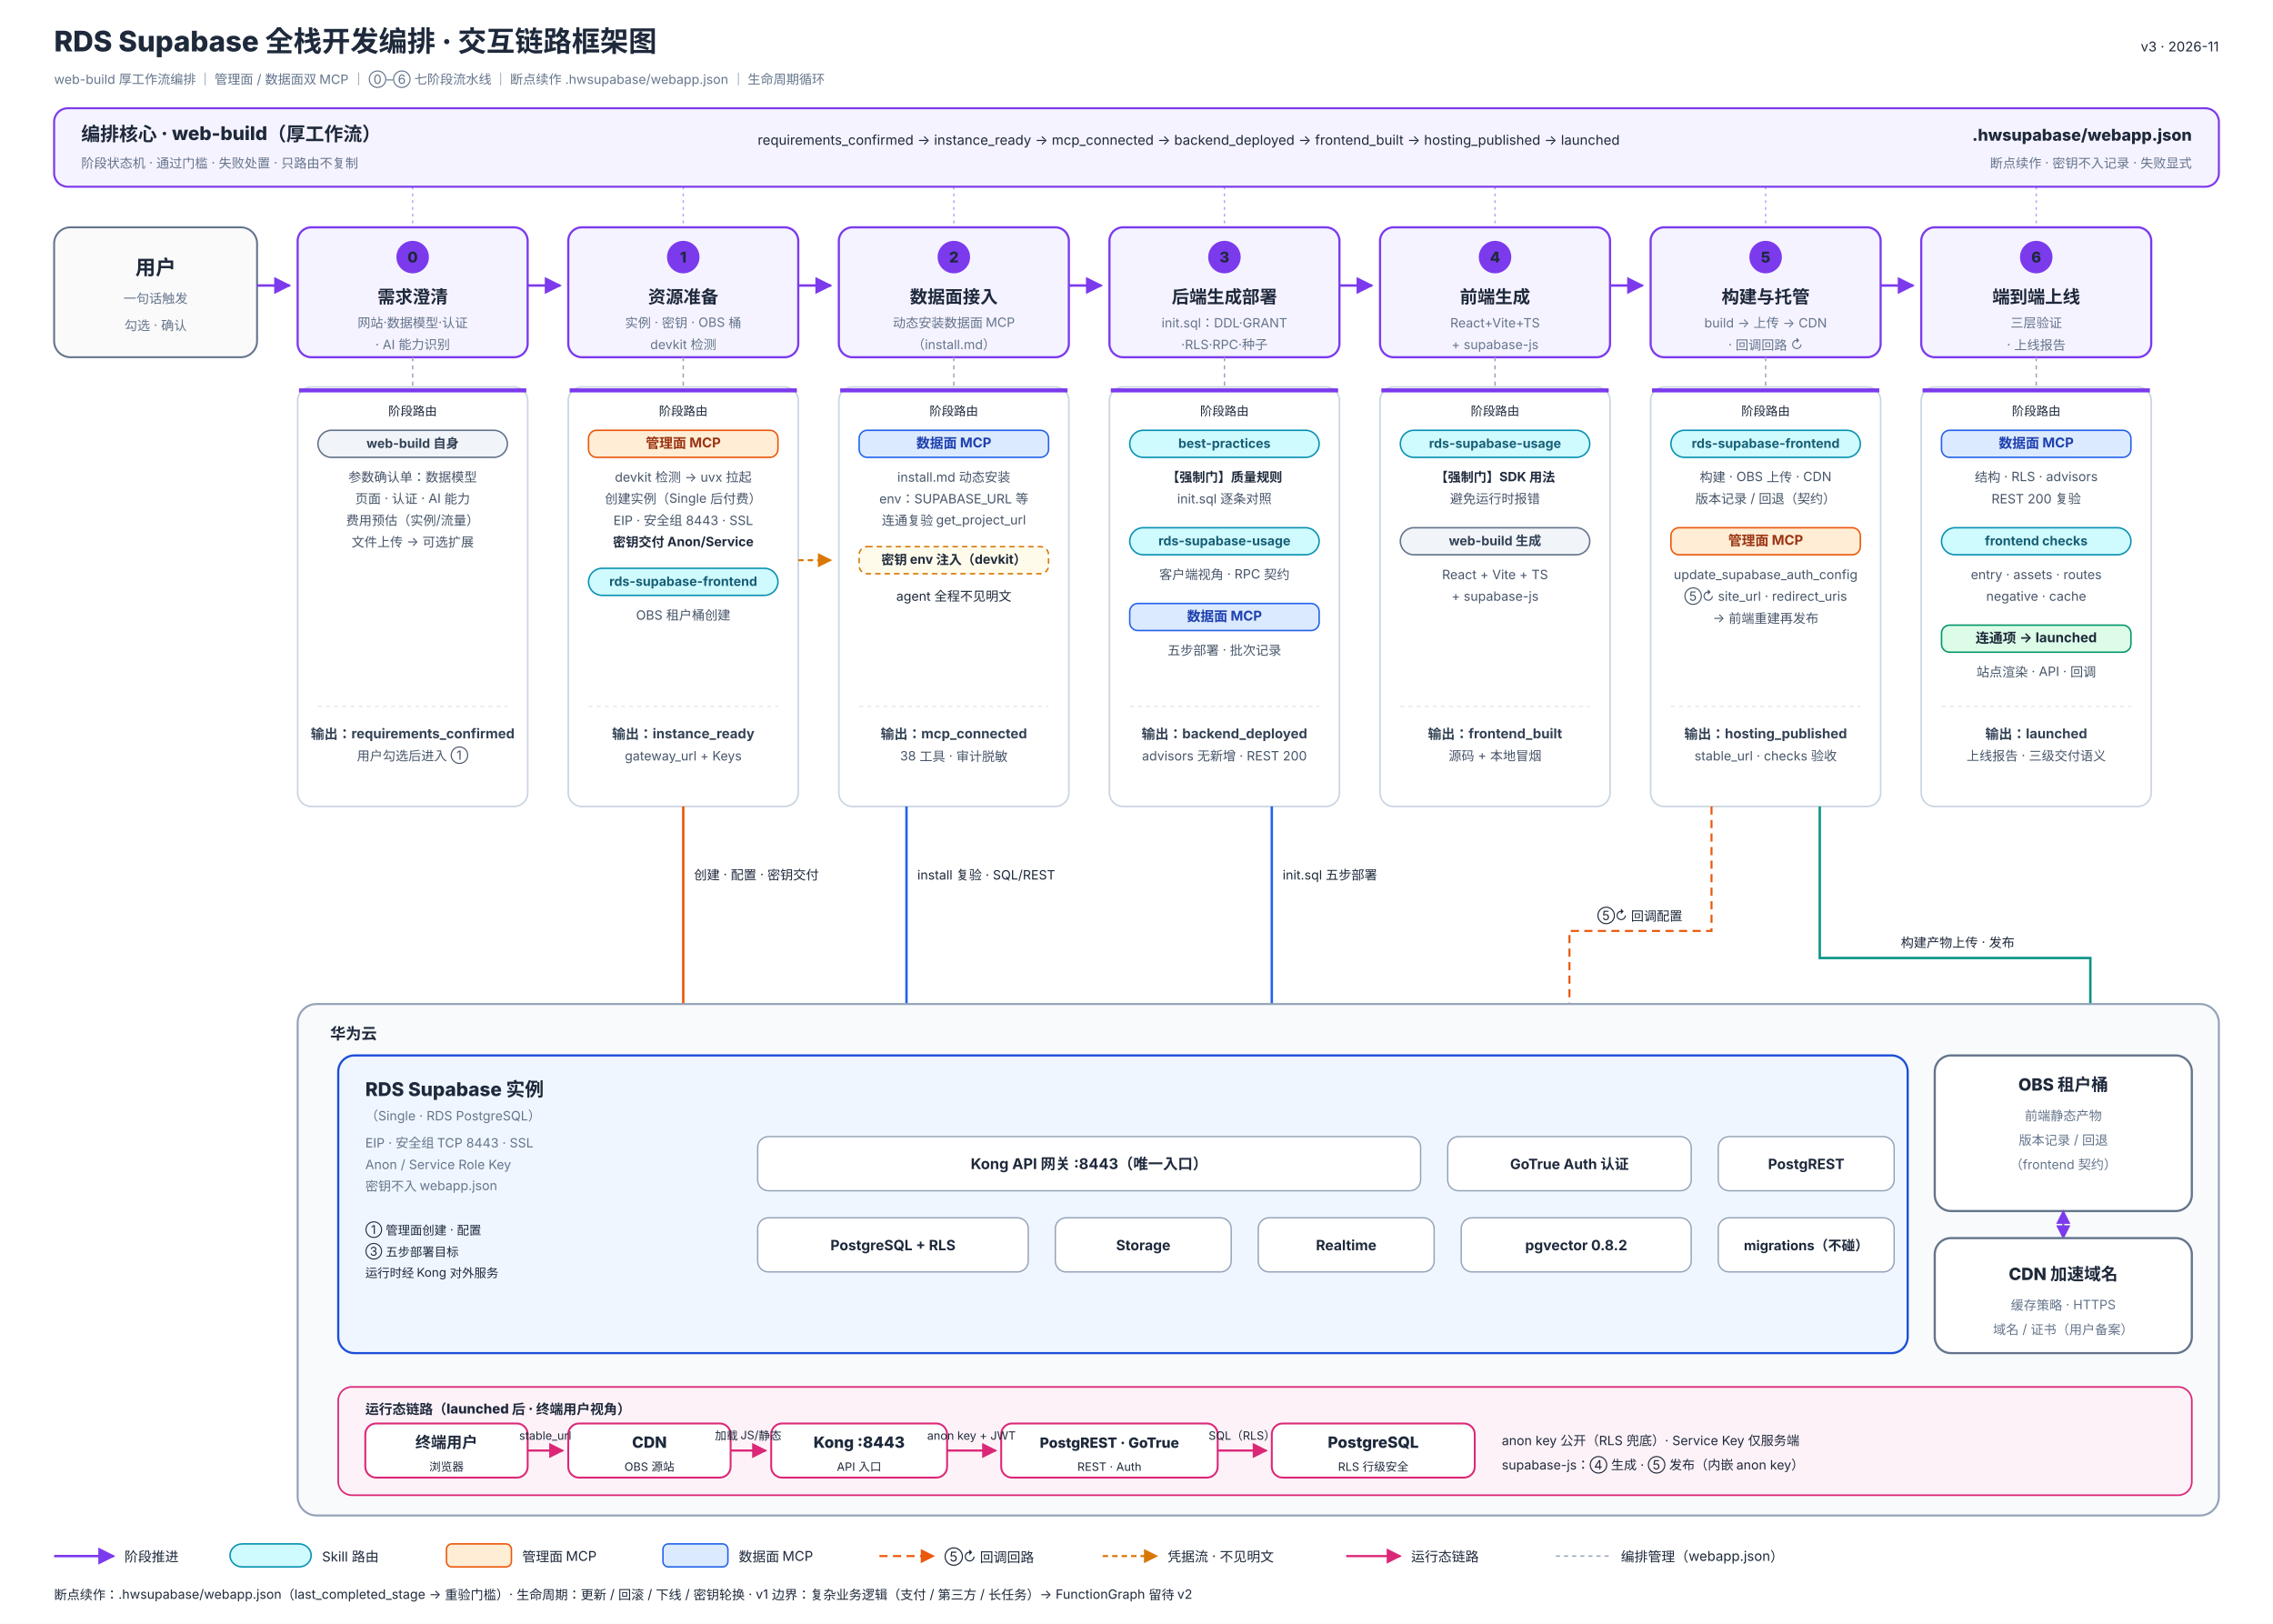
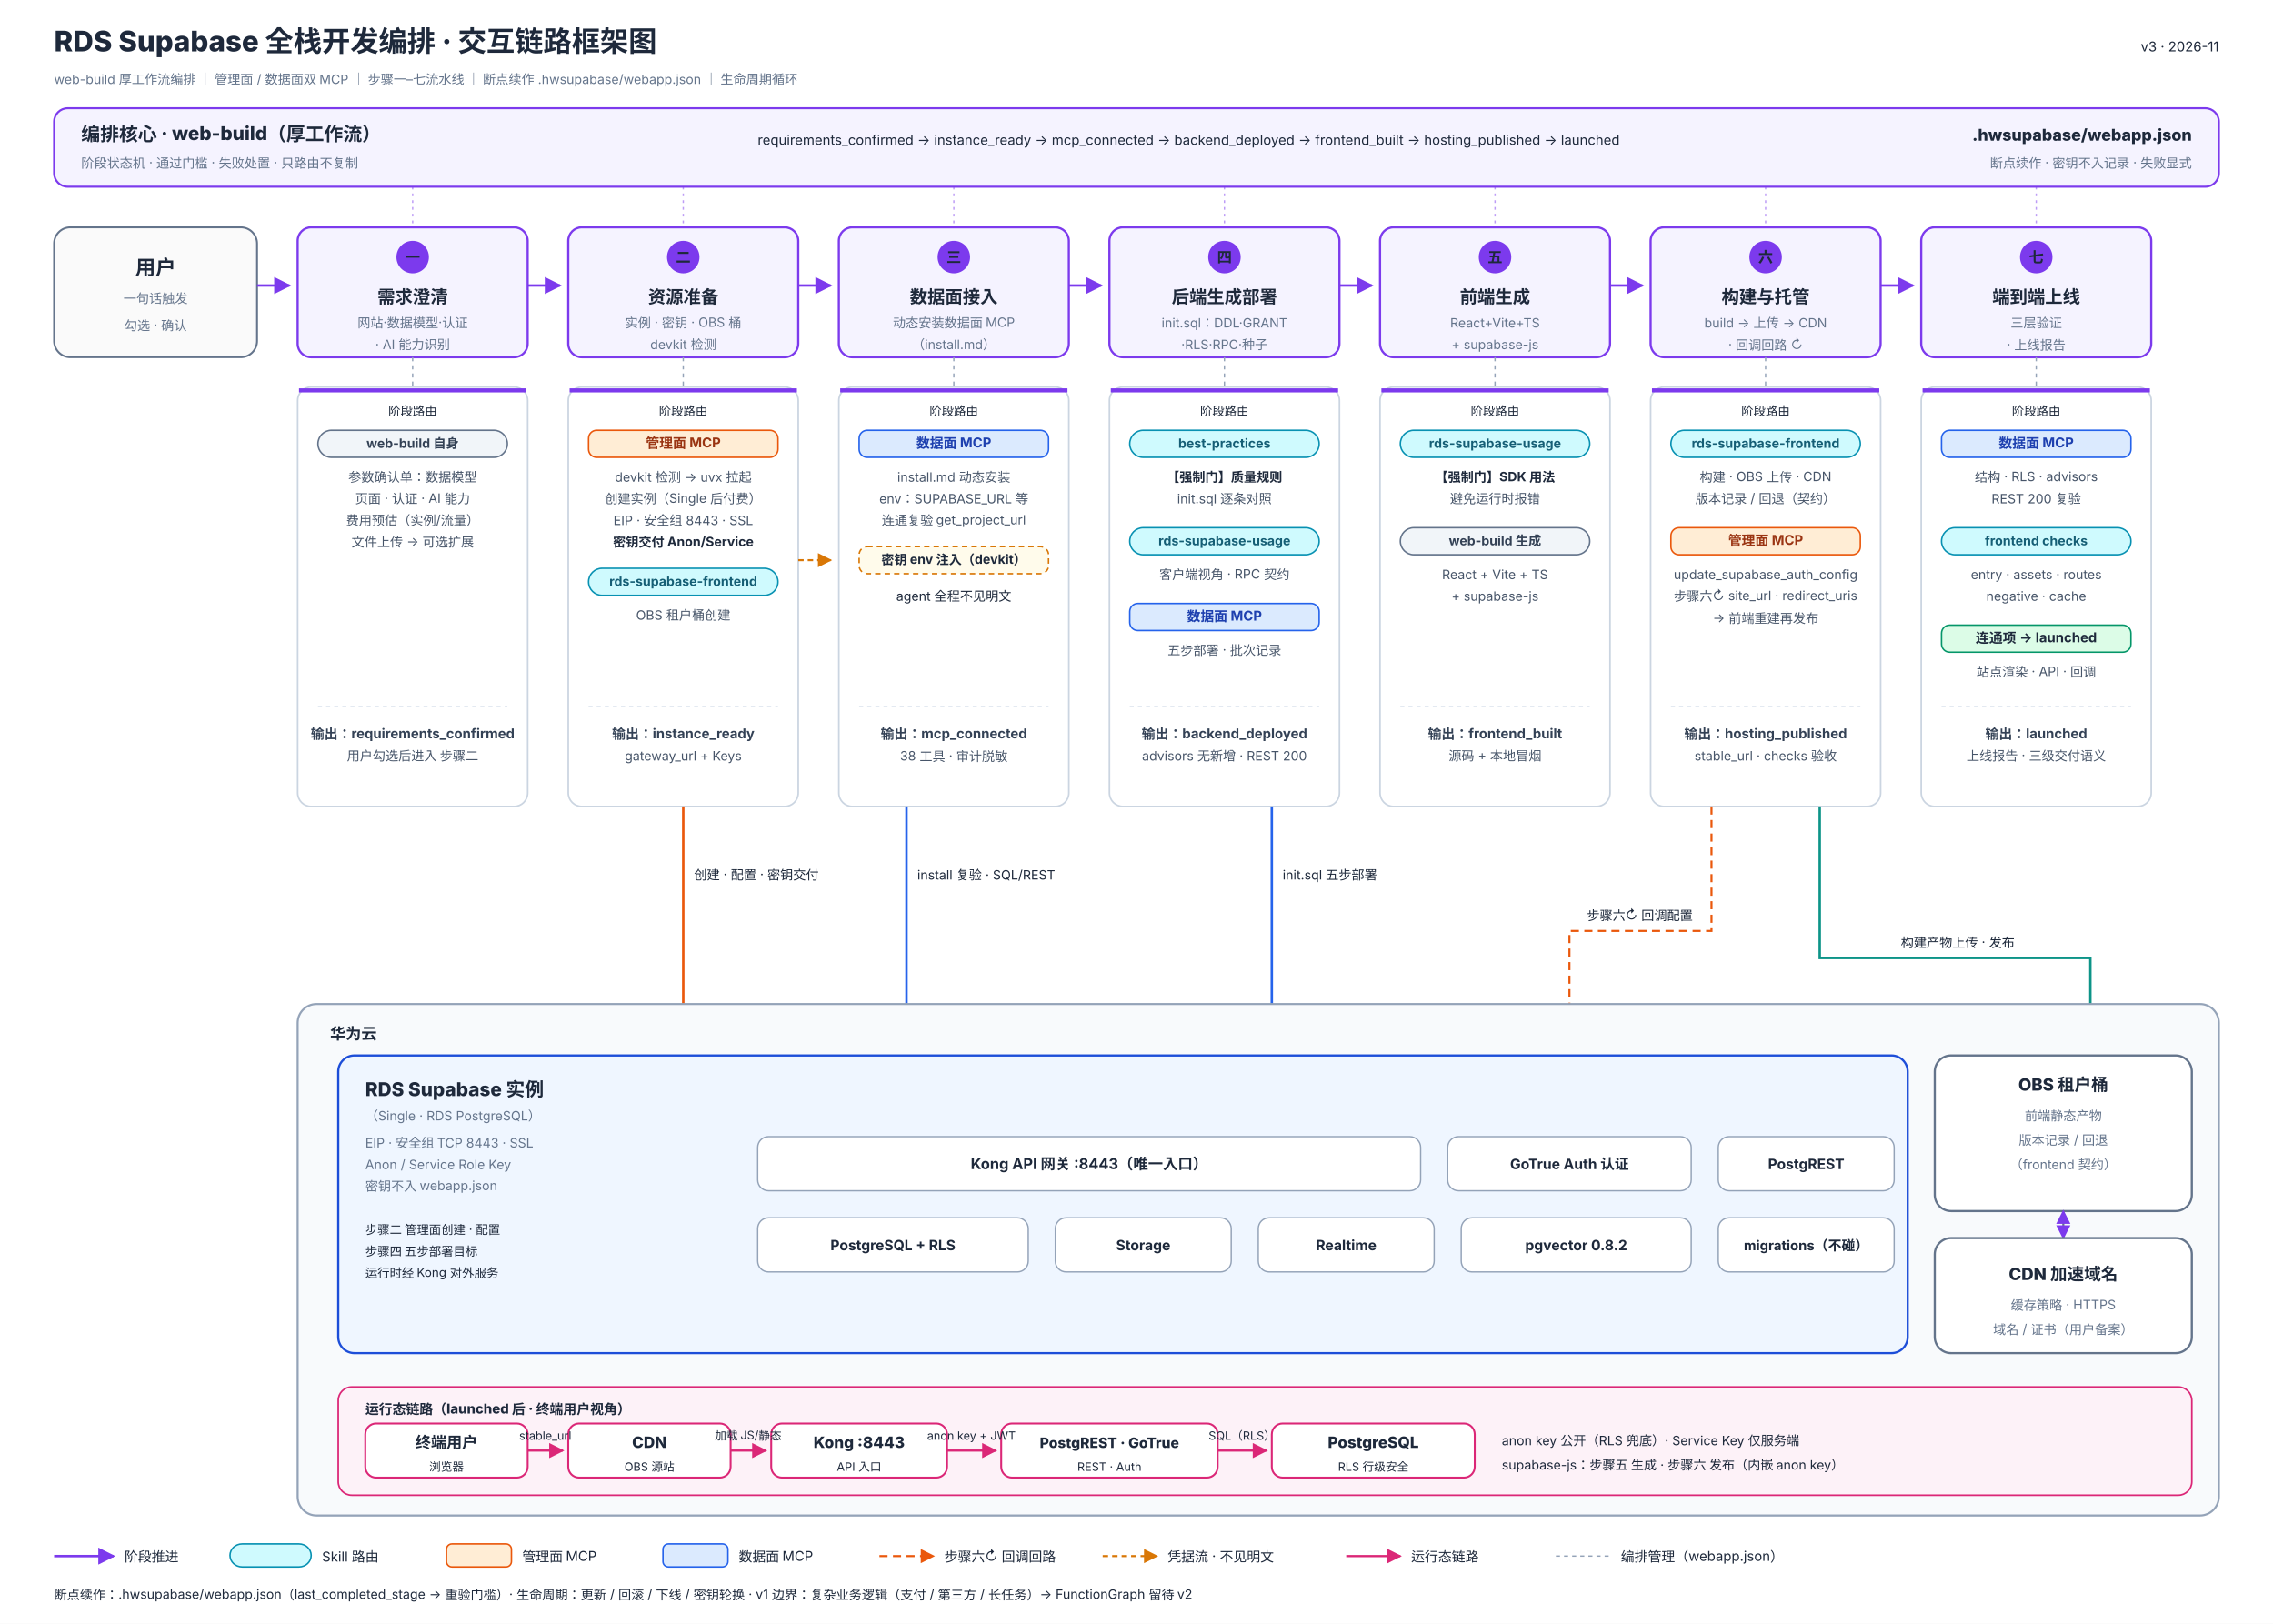
<svg xmlns="http://www.w3.org/2000/svg" viewBox="0 0 1680 1200" width="1680" height="1200">
  <style>
    text{font-family:-apple-system,'PingFang SC','Hiragino Sans GB','Microsoft YaHei',sans-serif;fill:#1e293b;}
    .sub{fill:#64748b;font-size:9.5px;}
    .cap{fill:#475569;font-size:9.5px;}
    .capB{font-weight:700;fill:#334155;font-size:10px;}
    .pill{fill:#cffafe;stroke:#0891b2;stroke-width:1.1;}
    .pillT{fill:#155e75;font-size:9.5px;font-weight:700;}
    .mgrB{fill:#ffedd5;stroke:#ea580c;stroke-width:1.1;}
    .mgrT{fill:#9a3412;font-size:10px;font-weight:700;}
    .datB{fill:#dbeafe;stroke:#2563eb;stroke-width:1.1;}
    .datT{fill:#1e40af;font-size:10px;font-weight:700;}
    .neuB{fill:#f1f5f9;stroke:#64748b;stroke-width:1.1;}
    .neuT{fill:#334155;font-size:9.5px;font-weight:700;}
    .chip{fill:#ffffff;stroke:#94a3b8;stroke-width:1;}
    .stageB{fill:#f5f3ff;stroke:#7c3aed;stroke-width:1.6;}
    .stageT{font-weight:800;font-size:13px;}
  </style>
  <defs>
    <marker id="ahP" viewBox="0 0 10 10" refX="9" refY="5" markerWidth="7" markerHeight="7" orient="auto-start-reverse">
      <path d="M0,0L10,5L0,10z" fill="#7c3aed" />
    </marker>
    <marker id="ahO" viewBox="0 0 10 10" refX="9" refY="5" markerWidth="7" markerHeight="7" orient="auto-start-reverse">
      <path d="M0,0L10,5L0,10z" fill="#ea580c" />
    </marker>
    <marker id="ahB" viewBox="0 0 10 10" refX="9" refY="5" markerWidth="7" markerHeight="7" orient="auto-start-reverse">
      <path d="M0,0L10,5L0,10z" fill="#2563eb" />
    </marker>
    <marker id="ahA" viewBox="0 0 10 10" refX="9" refY="5" markerWidth="7" markerHeight="7" orient="auto-start-reverse">
      <path d="M0,0L10,5L0,10z" fill="#d97706" />
    </marker>
    <marker id="ahT" viewBox="0 0 10 10" refX="9" refY="5" markerWidth="7" markerHeight="7" orient="auto-start-reverse">
      <path d="M0,0L10,5L0,10z" fill="#0d9488" />
    </marker>
    <marker id="ahR" viewBox="0 0 10 10" refX="9" refY="5" markerWidth="7" markerHeight="7" orient="auto-start-reverse">
      <path d="M0,0L10,5L0,10z" fill="#db2777" />
    </marker>
  </defs>
  <rect x="0" y="0" width="1680" height="1200" fill="#ffffff" />
  <text x="40" y="38" font-size="21" font-weight="800">RDS Supabase 全栈开发编排 · 交互链路框架图</text>
-   <text x="40" y="62" class="sub" font-size="11.5">web-build 厚工作流编排 ｜ 管理面 / 数据面双 MCP ｜ ⓪–⑥ 七阶段流水线 ｜ 断点续作 .hwsupabase/webapp.json ｜ 生命周期循环</text>
+   <text x="40" y="62" class="sub" font-size="11.5">web-build 厚工作流编排 ｜ 管理面 / 数据面双 MCP ｜ 步骤一–七流水线 ｜ 断点续作 .hwsupabase/webapp.json ｜ 生命周期循环</text>
  <text x="1640" y="38" text-anchor="end" font-size="10" fill="#94a3b8">v3 · 2026-11</text>
  <rect x="40" y="80" width="1600" height="58" rx="10" fill="#f5f3ff" stroke="#7c3aed" stroke-width="1.5" />
  <text x="60" y="104" font-size="14" font-weight="800" fill="#6d28d9">编排核心 · web-build（厚工作流）</text>
  <text x="60" y="124" class="sub">阶段状态机 · 通过门槛 · 失败处置 · 只路由不复制</text>
  <text x="560" y="107" font-size="10" fill="#7c3aed">requirements_confirmed → instance_ready → mcp_connected → backend_deployed → frontend_built → hosting_published → launched</text>
  <text x="1620" y="104" text-anchor="end" font-size="12" font-weight="800" fill="#6d28d9">.hwsupabase/webapp.json</text>
  <text x="1620" y="124" text-anchor="end" class="sub">断点续作 · 密钥不入记录 · 失败显式</text>
  <g stroke="#7c3aed" stroke-width="1" stroke-dasharray="2 3" opacity=".5">
    <line x1="305" y1="138" x2="305" y2="168" />
    <line x1="505" y1="138" x2="505" y2="168" />
    <line x1="705" y1="138" x2="705" y2="168" />
    <line x1="905" y1="138" x2="905" y2="168" />
    <line x1="1105" y1="138" x2="1105" y2="168" />
    <line x1="1305" y1="138" x2="1305" y2="168" />
    <line x1="1505" y1="138" x2="1505" y2="168" />
  </g>
  <rect x="40" y="168" width="150" height="96" rx="12" fill="#fafafa" stroke="#64748b" stroke-width="1.4" />
  <text x="115" y="203" text-anchor="middle" font-size="15" font-weight="800">用户</text>
  <text x="115" y="224" text-anchor="middle" class="sub">一句话触发</text>
  <text x="115" y="244" text-anchor="middle" class="sub">勾选 · 确认</text>
  <line x1="190" y1="211" x2="214" y2="211" stroke="#7c3aed" stroke-width="1.8" marker-end="url(#ahP)" />
  <g>
    <rect class="stageB" x="220" y="168" width="170" height="96" rx="10" />
    <circle cx="305" cy="190" r="12" fill="#7c3aed" />
-     <text x="305" y="194" text-anchor="middle" font-size="11" font-weight="800" fill="#ffffff">0</text>
+     <text x="305" y="194" text-anchor="middle" font-size="11" font-weight="800" fill="#ffffff">一</text>
    <text x="305" y="224" text-anchor="middle" class="stageT">需求澄清</text>
    <text x="305" y="242" text-anchor="middle" class="sub">网站·数据模型·认证</text>
    <text x="305" y="258" text-anchor="middle" class="sub">· AI 能力识别</text>
    <rect class="stageB" x="420" y="168" width="170" height="96" rx="10" />
    <circle cx="505" cy="190" r="12" fill="#7c3aed" />
-     <text x="505" y="194" text-anchor="middle" font-size="11" font-weight="800" fill="#ffffff">1</text>
+     <text x="505" y="194" text-anchor="middle" font-size="11" font-weight="800" fill="#ffffff">二</text>
    <text x="505" y="224" text-anchor="middle" class="stageT">资源准备</text>
    <text x="505" y="242" text-anchor="middle" class="sub">实例 · 密钥 · OBS 桶</text>
    <text x="505" y="258" text-anchor="middle" class="sub">devkit 检测</text>
    <rect class="stageB" x="620" y="168" width="170" height="96" rx="10" />
    <circle cx="705" cy="190" r="12" fill="#7c3aed" />
-     <text x="705" y="194" text-anchor="middle" font-size="11" font-weight="800" fill="#ffffff">2</text>
+     <text x="705" y="194" text-anchor="middle" font-size="11" font-weight="800" fill="#ffffff">三</text>
    <text x="705" y="224" text-anchor="middle" class="stageT">数据面接入</text>
    <text x="705" y="242" text-anchor="middle" class="sub">动态安装数据面 MCP</text>
    <text x="705" y="258" text-anchor="middle" class="sub">（install.md）</text>
    <rect class="stageB" x="820" y="168" width="170" height="96" rx="10" />
    <circle cx="905" cy="190" r="12" fill="#7c3aed" />
-     <text x="905" y="194" text-anchor="middle" font-size="11" font-weight="800" fill="#ffffff">3</text>
+     <text x="905" y="194" text-anchor="middle" font-size="11" font-weight="800" fill="#ffffff">四</text>
    <text x="905" y="224" text-anchor="middle" class="stageT">后端生成部署</text>
    <text x="905" y="242" text-anchor="middle" class="sub">init.sql：DDL·GRANT</text>
    <text x="905" y="258" text-anchor="middle" class="sub">·RLS·RPC·种子</text>
    <rect class="stageB" x="1020" y="168" width="170" height="96" rx="10" />
    <circle cx="1105" cy="190" r="12" fill="#7c3aed" />
-     <text x="1105" y="194" text-anchor="middle" font-size="11" font-weight="800" fill="#ffffff">4</text>
+     <text x="1105" y="194" text-anchor="middle" font-size="11" font-weight="800" fill="#ffffff">五</text>
    <text x="1105" y="224" text-anchor="middle" class="stageT">前端生成</text>
    <text x="1105" y="242" text-anchor="middle" class="sub">React+Vite+TS</text>
    <text x="1105" y="258" text-anchor="middle" class="sub">+ supabase-js</text>
    <rect class="stageB" x="1220" y="168" width="170" height="96" rx="10" />
    <circle cx="1305" cy="190" r="12" fill="#7c3aed" />
-     <text x="1305" y="194" text-anchor="middle" font-size="11" font-weight="800" fill="#ffffff">5</text>
+     <text x="1305" y="194" text-anchor="middle" font-size="11" font-weight="800" fill="#ffffff">六</text>
    <text x="1305" y="224" text-anchor="middle" class="stageT">构建与托管</text>
    <text x="1305" y="242" text-anchor="middle" class="sub">build → 上传 → CDN</text>
    <text x="1305" y="258" text-anchor="middle" class="sub">· 回调回路 ↻</text>
    <rect class="stageB" x="1420" y="168" width="170" height="96" rx="10" />
    <circle cx="1505" cy="190" r="12" fill="#7c3aed" />
-     <text x="1505" y="194" text-anchor="middle" font-size="11" font-weight="800" fill="#ffffff">6</text>
+     <text x="1505" y="194" text-anchor="middle" font-size="11" font-weight="800" fill="#ffffff">七</text>
    <text x="1505" y="224" text-anchor="middle" class="stageT">端到端上线</text>
    <text x="1505" y="242" text-anchor="middle" class="sub">三层验证</text>
    <text x="1505" y="258" text-anchor="middle" class="sub">· 上线报告</text>
  </g>
  <g stroke="#7c3aed" stroke-width="1.8">
    <line x1="390" y1="211" x2="414" y2="211" marker-end="url(#ahP)" />
    <line x1="590" y1="211" x2="614" y2="211" marker-end="url(#ahP)" />
    <line x1="790" y1="211" x2="814" y2="211" marker-end="url(#ahP)" />
    <line x1="990" y1="211" x2="1014" y2="211" marker-end="url(#ahP)" />
    <line x1="1190" y1="211" x2="1214" y2="211" marker-end="url(#ahP)" />
    <line x1="1390" y1="211" x2="1414" y2="211" marker-end="url(#ahP)" />
  </g>
  <g stroke="#94a3b8" stroke-width="1" stroke-dasharray="3 3">
    <line x1="305" y1="264" x2="305" y2="286" />
    <line x1="505" y1="264" x2="505" y2="286" />
    <line x1="705" y1="264" x2="705" y2="286" />
    <line x1="905" y1="264" x2="905" y2="286" />
    <line x1="1105" y1="264" x2="1105" y2="286" />
    <line x1="1305" y1="264" x2="1305" y2="286" />
    <line x1="1505" y1="264" x2="1505" y2="286" />
  </g>
  <rect x="220" y="286" width="170" height="310" rx="10" fill="#ffffff" stroke="#cbd5e1" stroke-width="1.2" />
  <rect x="221" y="287" width="168" height="3" fill="#7c3aed" />
  <text x="305" y="307" text-anchor="middle" font-size="9" fill="#94a3b8">阶段路由</text>
  <rect class="neuB" x="235" y="318" width="140" height="20" rx="10" />
  <text class="neuT" x="305" y="331" text-anchor="middle">web-build 自身</text>
  <text x="305" y="356" text-anchor="middle" class="cap">参数确认单：数据模型</text>
  <text x="305" y="372" text-anchor="middle" class="cap">页面 · 认证 · AI 能力</text>
  <text x="305" y="388" text-anchor="middle" class="cap">费用预估（实例/流量）</text>
  <text x="305" y="404" text-anchor="middle" class="cap">文件上传 → 可选扩展</text>
  <line x1="235" y1="522" x2="375" y2="522" stroke="#e2e8f0" stroke-dasharray="3 3" />
  <text x="305" y="546" text-anchor="middle" class="capB">输出：requirements_confirmed</text>
-   <text x="305" y="562" text-anchor="middle" class="cap">用户勾选后进入 ①</text>
+   <text x="305" y="562" text-anchor="middle" class="cap">用户勾选后进入 步骤二</text>
  <rect x="420" y="286" width="170" height="310" rx="10" fill="#ffffff" stroke="#cbd5e1" stroke-width="1.2" />
  <rect x="421" y="287" width="168" height="3" fill="#7c3aed" />
  <text x="505" y="307" text-anchor="middle" font-size="9" fill="#94a3b8">阶段路由</text>
  <rect class="mgrB" x="435" y="318" width="140" height="20" rx="6" />
  <text class="mgrT" x="505" y="331" text-anchor="middle">管理面 MCP</text>
  <text x="505" y="356" text-anchor="middle" class="cap">devkit 检测 → uvx 拉起</text>
  <text x="505" y="372" text-anchor="middle" class="cap">创建实例（Single 后付费）</text>
  <text x="505" y="388" text-anchor="middle" class="cap">EIP · 安全组 8443 · SSL</text>
  <text x="505" y="404" text-anchor="middle" font-size="9.5" fill="#d97706" font-weight="700">密钥交付 Anon/Service</text>
  <rect class="pill" x="435" y="420" width="140" height="20" rx="10" />
  <text class="pillT" x="505" y="433" text-anchor="middle">rds-supabase-frontend</text>
  <text x="505" y="458" text-anchor="middle" class="cap">OBS 租户桶创建</text>
  <line x1="435" y1="522" x2="575" y2="522" stroke="#e2e8f0" stroke-dasharray="3 3" />
  <text x="505" y="546" text-anchor="middle" class="capB">输出：instance_ready</text>
  <text x="505" y="562" text-anchor="middle" class="cap">gateway_url + Keys</text>
  <rect x="620" y="286" width="170" height="310" rx="10" fill="#ffffff" stroke="#cbd5e1" stroke-width="1.2" />
  <rect x="621" y="287" width="168" height="3" fill="#7c3aed" />
  <text x="705" y="307" text-anchor="middle" font-size="9" fill="#94a3b8">阶段路由</text>
  <rect class="datB" x="635" y="318" width="140" height="20" rx="6" />
  <text class="datT" x="705" y="331" text-anchor="middle">数据面 MCP</text>
  <text x="705" y="356" text-anchor="middle" class="cap">install.md 动态安装</text>
  <text x="705" y="372" text-anchor="middle" class="cap">env：SUPABASE_URL 等</text>
  <text x="705" y="388" text-anchor="middle" class="cap">连通复验 get_project_url</text>
  <rect x="635" y="404" width="140" height="20" rx="6" fill="#fffbeb" stroke="#d97706" stroke-width="1.1" stroke-dasharray="4 3" />
  <text x="705" y="417" text-anchor="middle" font-size="9.5" fill="#92400e" font-weight="700">密钥 env 注入（devkit）</text>
  <text x="705" y="444" text-anchor="middle" font-size="9.5" fill="#92400e">agent 全程不见明文</text>
  <line x1="635" y1="522" x2="775" y2="522" stroke="#e2e8f0" stroke-dasharray="3 3" />
  <text x="705" y="546" text-anchor="middle" class="capB">输出：mcp_connected</text>
  <text x="705" y="562" text-anchor="middle" class="cap">38 工具 · 审计脱敏</text>
  <line x1="590" y1="414" x2="614" y2="414" stroke="#d97706" stroke-width="1.5" stroke-dasharray="4 3" marker-end="url(#ahA)" />
  <rect x="820" y="286" width="170" height="310" rx="10" fill="#ffffff" stroke="#cbd5e1" stroke-width="1.2" />
  <rect x="821" y="287" width="168" height="3" fill="#7c3aed" />
  <text x="905" y="307" text-anchor="middle" font-size="9" fill="#94a3b8">阶段路由</text>
  <rect class="pill" x="835" y="318" width="140" height="20" rx="10" />
  <text class="pillT" x="905" y="331" text-anchor="middle">best-practices</text>
  <text x="905" y="356" text-anchor="middle" font-size="9.5" fill="#dc2626" font-weight="700">【强制门】质量规则</text>
  <text x="905" y="372" text-anchor="middle" class="cap">init.sql 逐条对照</text>
  <rect class="pill" x="835" y="390" width="140" height="20" rx="10" />
  <text class="pillT" x="905" y="403" text-anchor="middle">rds-supabase-usage</text>
  <text x="905" y="428" text-anchor="middle" class="cap">客户端视角 · RPC 契约</text>
  <rect class="datB" x="835" y="446" width="140" height="20" rx="6" />
  <text class="datT" x="905" y="459" text-anchor="middle">数据面 MCP</text>
  <text x="905" y="484" text-anchor="middle" class="cap">五步部署 · 批次记录</text>
  <line x1="835" y1="522" x2="975" y2="522" stroke="#e2e8f0" stroke-dasharray="3 3" />
  <text x="905" y="546" text-anchor="middle" class="capB">输出：backend_deployed</text>
  <text x="905" y="562" text-anchor="middle" class="cap">advisors 无新增 · REST 200</text>
  <rect x="1020" y="286" width="170" height="310" rx="10" fill="#ffffff" stroke="#cbd5e1" stroke-width="1.2" />
  <rect x="1021" y="287" width="168" height="3" fill="#7c3aed" />
  <text x="1105" y="307" text-anchor="middle" font-size="9" fill="#94a3b8">阶段路由</text>
  <rect class="pill" x="1035" y="318" width="140" height="20" rx="10" />
  <text class="pillT" x="1105" y="331" text-anchor="middle">rds-supabase-usage</text>
  <text x="1105" y="356" text-anchor="middle" font-size="9.5" fill="#dc2626" font-weight="700">【强制门】SDK 用法</text>
  <text x="1105" y="372" text-anchor="middle" class="cap">避免运行时报错</text>
  <rect class="neuB" x="1035" y="390" width="140" height="20" rx="10" />
  <text class="neuT" x="1105" y="403" text-anchor="middle">web-build 生成</text>
  <text x="1105" y="428" text-anchor="middle" class="cap">React + Vite + TS</text>
  <text x="1105" y="444" text-anchor="middle" class="cap">+ supabase-js</text>
  <line x1="1035" y1="522" x2="1175" y2="522" stroke="#e2e8f0" stroke-dasharray="3 3" />
  <text x="1105" y="546" text-anchor="middle" class="capB">输出：frontend_built</text>
  <text x="1105" y="562" text-anchor="middle" class="cap">源码 + 本地冒烟</text>
  <rect x="1220" y="286" width="170" height="310" rx="10" fill="#ffffff" stroke="#cbd5e1" stroke-width="1.2" />
  <rect x="1221" y="287" width="168" height="3" fill="#7c3aed" />
  <text x="1305" y="307" text-anchor="middle" font-size="9" fill="#94a3b8">阶段路由</text>
  <rect class="pill" x="1235" y="318" width="140" height="20" rx="10" />
  <text class="pillT" x="1305" y="331" text-anchor="middle">rds-supabase-frontend</text>
  <text x="1305" y="356" text-anchor="middle" class="cap">构建 · OBS 上传 · CDN</text>
  <text x="1305" y="372" text-anchor="middle" class="cap">版本记录 / 回退（契约）</text>
  <rect class="mgrB" x="1235" y="390" width="140" height="20" rx="6" />
  <text class="mgrT" x="1305" y="403" text-anchor="middle">管理面 MCP</text>
  <text x="1305" y="428" text-anchor="middle" class="cap">update_supabase_auth_config</text>
-   <text x="1305" y="444" text-anchor="middle" class="cap">⑤↻ site_url · redirect_uris</text>
+   <text x="1305" y="444" text-anchor="middle" class="cap">步骤六↻ site_url · redirect_uris</text>
  <text x="1305" y="460" text-anchor="middle" class="cap">→ 前端重建再发布</text>
  <line x1="1235" y1="522" x2="1375" y2="522" stroke="#e2e8f0" stroke-dasharray="3 3" />
  <text x="1305" y="546" text-anchor="middle" class="capB">输出：hosting_published</text>
  <text x="1305" y="562" text-anchor="middle" class="cap">stable_url · checks 验收</text>
  <rect x="1420" y="286" width="170" height="310" rx="10" fill="#ffffff" stroke="#cbd5e1" stroke-width="1.2" />
  <rect x="1421" y="287" width="168" height="3" fill="#7c3aed" />
  <text x="1505" y="307" text-anchor="middle" font-size="9" fill="#94a3b8">阶段路由</text>
  <rect class="datB" x="1435" y="318" width="140" height="20" rx="6" />
  <text class="datT" x="1505" y="331" text-anchor="middle">数据面 MCP</text>
  <text x="1505" y="356" text-anchor="middle" class="cap">结构 · RLS · advisors</text>
  <text x="1505" y="372" text-anchor="middle" class="cap">REST 200 复验</text>
  <rect class="pill" x="1435" y="390" width="140" height="20" rx="10" />
  <text class="pillT" x="1505" y="403" text-anchor="middle">frontend checks</text>
  <text x="1505" y="428" text-anchor="middle" class="cap">entry · assets · routes</text>
  <text x="1505" y="444" text-anchor="middle" class="cap">negative · cache</text>
  <rect x="1435" y="462" width="140" height="20" rx="6" fill="#dcfce7" stroke="#059669" stroke-width="1.1" />
  <text x="1505" y="475" text-anchor="middle" font-size="10" fill="#065f46" font-weight="700">连通项 → launched</text>
  <text x="1505" y="500" text-anchor="middle" class="cap">站点渲染 · API · 回调</text>
  <line x1="1435" y1="522" x2="1575" y2="522" stroke="#e2e8f0" stroke-dasharray="3 3" />
  <text x="1505" y="546" text-anchor="middle" class="capB">输出：launched</text>
  <text x="1505" y="562" text-anchor="middle" class="cap">上线报告 · 三级交付语义</text>
  <line x1="505" y1="596" x2="505" y2="780" stroke="#ea580c" stroke-width="1.8" marker-end="url(#ahO)" />
  <text x="513" y="650" font-size="9.5" fill="#ea580c">创建 · 配置 · 密钥交付</text>
  <line x1="670" y1="596" x2="670" y2="840" stroke="#2563eb" stroke-width="1.8" marker-end="url(#ahB)" />
  <text x="678" y="650" font-size="9.5" fill="#2563eb">install 复验 · SQL/REST</text>
  <line x1="940" y1="596" x2="940" y2="840" stroke="#2563eb" stroke-width="1.8" marker-end="url(#ahB)" />
  <text x="948" y="650" font-size="9.5" fill="#2563eb">init.sql 五步部署</text>
  <path d="M 1265 596 L 1265 688 L 1160 688 L 1160 840" fill="none" stroke="#ea580c" stroke-width="1.5" stroke-dasharray="6 4" marker-end="url(#ahO)" />
-   <text x="1212" y="680" text-anchor="middle" font-size="9.5" fill="#ea580c">⑤↻ 回调配置</text>
+   <text x="1212" y="680" text-anchor="middle" font-size="9.5" fill="#ea580c">步骤六↻ 回调配置</text>
  <path d="M 1345 596 L 1345 708 L 1545 708 L 1545 780" fill="none" stroke="#0d9488" stroke-width="1.8" marker-end="url(#ahT)" />
  <text x="1447" y="700" text-anchor="middle" font-size="9.5" fill="#0d9488">构建产物上传 · 发布</text>
  <rect x="220" y="742" width="1420" height="378" rx="14" fill="#f8fafc" stroke="#94a3b8" stroke-width="1.5" />
  <text x="244" y="768" font-size="11.5" font-weight="800" fill="#475569">华为云</text>
  <rect x="250" y="780" width="1160" height="220" rx="12" fill="#eff6ff" stroke="#1d4ed8" stroke-width="1.6" />
  <text x="270" y="810" font-size="14" font-weight="800" fill="#1e40af">RDS Supabase 实例</text>
  <text x="270" y="828" class="sub">（Single · RDS PostgreSQL）</text>
  <text x="270" y="848" class="sub">EIP · 安全组 TCP 8443 · SSL</text>
  <text x="270" y="864" class="sub">Anon / Service Role Key</text>
  <text x="270" y="880" class="sub">密钥不入 webapp.json</text>
-   <text x="270" y="912" font-size="9" fill="#64748b">① 管理面创建 · 配置</text>
-   <text x="270" y="928" font-size="9" fill="#64748b">③ 五步部署目标</text>
+   <text x="270" y="912" font-size="9" fill="#64748b">步骤二 管理面创建 · 配置</text>
+   <text x="270" y="928" font-size="9" fill="#64748b">步骤四 五步部署目标</text>
  <text x="270" y="944" font-size="9" fill="#64748b">运行时经 Kong 对外服务</text>
  <g>
    <rect class="chip" x="560" y="840" width="490" height="40" rx="8" />
    <text x="805" y="864" text-anchor="middle" font-size="11" font-weight="700">Kong API 网关 :8443（唯一入口）</text>
    <rect class="chip" x="1070" y="840" width="180" height="40" rx="8" />
    <text x="1160" y="864" text-anchor="middle" font-size="10.5" font-weight="700">GoTrue Auth 认证</text>
    <rect class="chip" x="1270" y="840" width="130" height="40" rx="8" />
    <text x="1335" y="864" text-anchor="middle" font-size="10.5" font-weight="700">PostgREST</text>
    <rect class="chip" x="560" y="900" width="200" height="40" rx="8" />
    <text x="660" y="924" text-anchor="middle" font-size="10.5" font-weight="700">PostgreSQL + RLS</text>
    <rect class="chip" x="780" y="900" width="130" height="40" rx="8" />
    <text x="845" y="924" text-anchor="middle" font-size="10.5" font-weight="700">Storage</text>
    <rect class="chip" x="930" y="900" width="130" height="40" rx="8" />
    <text x="995" y="924" text-anchor="middle" font-size="10.5" font-weight="700">Realtime</text>
    <rect class="chip" x="1080" y="900" width="170" height="40" rx="8" />
    <text x="1165" y="924" text-anchor="middle" font-size="10.5" font-weight="700">pgvector 0.8.2</text>
    <rect class="chip" x="1270" y="900" width="130" height="40" rx="8" />
    <text x="1335" y="924" text-anchor="middle" font-size="10" font-weight="700">migrations（不碰）</text>
  </g>
  <rect x="1430" y="780" width="190" height="115" rx="12" fill="#ffffff" stroke="#64748b" stroke-width="1.6" />
  <text x="1525" y="806" text-anchor="middle" font-size="12.5" font-weight="800">OBS 租户桶</text>
  <text x="1525" y="828" text-anchor="middle" class="sub">前端静态产物</text>
  <text x="1525" y="846" text-anchor="middle" class="sub">版本记录 / 回退</text>
  <text x="1525" y="864" text-anchor="middle" class="sub">（frontend 契约）</text>
  <line x1="1525" y1="895" x2="1525" y2="915" stroke="#64748b" stroke-width="1.5" marker-end="url(#ahP)" marker-start="url(#ahP)" />
  <rect x="1430" y="915" width="190" height="85" rx="12" fill="#ffffff" stroke="#64748b" stroke-width="1.6" />
  <text x="1525" y="946" text-anchor="middle" font-size="12.5" font-weight="800">CDN 加速域名</text>
  <text x="1525" y="968" text-anchor="middle" class="sub">缓存策略 · HTTPS</text>
  <text x="1525" y="986" text-anchor="middle" class="sub">域名 / 证书（用户备案）</text>
  <rect x="250" y="1025" width="1370" height="80" rx="10" fill="#fdf2f8" stroke="#db2777" stroke-width="1.2" />
  <text x="270" y="1045" font-size="10" font-weight="800" fill="#be185d">运行态链路（launched 后 · 终端用户视角）</text>
  <rect x="270" y="1052" width="120" height="40" rx="8" fill="#ffffff" stroke="#db2777" stroke-width="1.4" />
  <text x="330" y="1070" text-anchor="middle" font-size="11.5" font-weight="800">终端用户</text>
  <text x="330" y="1087" text-anchor="middle" font-size="8.5" fill="#64748b">浏览器</text>
  <rect x="420" y="1052" width="120" height="40" rx="8" fill="#ffffff" stroke="#db2777" stroke-width="1.4" />
  <text x="480" y="1070" text-anchor="middle" font-size="11.5" font-weight="800">CDN</text>
  <text x="480" y="1087" text-anchor="middle" font-size="8.5" fill="#64748b">OBS 源站</text>
  <rect x="570" y="1052" width="130" height="40" rx="8" fill="#ffffff" stroke="#db2777" stroke-width="1.4" />
  <text x="635" y="1070" text-anchor="middle" font-size="11.5" font-weight="800">Kong :8443</text>
  <text x="635" y="1087" text-anchor="middle" font-size="8.5" fill="#64748b">API 入口</text>
  <rect x="740" y="1052" width="160" height="40" rx="8" fill="#ffffff" stroke="#db2777" stroke-width="1.4" />
  <text x="820" y="1070" text-anchor="middle" font-size="10.5" font-weight="800">PostgREST · GoTrue</text>
  <text x="820" y="1087" text-anchor="middle" font-size="8.5" fill="#64748b">REST · Auth</text>
  <rect x="940" y="1052" width="150" height="40" rx="8" fill="#ffffff" stroke="#db2777" stroke-width="1.4" />
  <text x="1015" y="1070" text-anchor="middle" font-size="11.5" font-weight="800">PostgreSQL</text>
  <text x="1015" y="1087" text-anchor="middle" font-size="8.5" fill="#64748b">RLS 行级安全</text>
  <g stroke="#db2777" stroke-width="1.6">
    <line x1="390" y1="1072" x2="416" y2="1072" marker-end="url(#ahR)" />
    <line x1="540" y1="1072" x2="566" y2="1072" marker-end="url(#ahR)" />
    <line x1="700" y1="1072" x2="736" y2="1072" marker-end="url(#ahR)" />
    <line x1="900" y1="1072" x2="936" y2="1072" marker-end="url(#ahR)" />
  </g>
  <g font-size="8.5" fill="#9f1239" text-anchor="middle">
    <text x="403" y="1064">stable_url</text>
    <text x="553" y="1064">加载 JS/静态</text>
    <text x="718" y="1064">anon key + JWT</text>
    <text x="918" y="1064">SQL（RLS）</text>
  </g>
  <text x="1110" y="1068" font-size="9.5" fill="#475569">anon key 公开（RLS 兜底）· Service Key 仅服务端</text>
-   <text x="1110" y="1086" font-size="9.5" fill="#475569">supabase-js：④ 生成 · ⑤ 发布（内嵌 anon key）</text>
+   <text x="1110" y="1086" font-size="9.5" fill="#475569">supabase-js：步骤五 生成 · 步骤六 发布（内嵌 anon key）</text>
  <g>
    <line x1="40" y1="1150" x2="84" y2="1150" stroke="#7c3aed" stroke-width="1.8" marker-end="url(#ahP)" />
    <text x="92" y="1154" font-size="10" fill="#475569">阶段推进</text>
    <rect class="pill" x="170" y="1141" width="60" height="17" rx="9" />
    <text x="238" y="1154" font-size="10" fill="#475569">Skill 路由</text>
    <rect class="mgrB" x="330" y="1141" width="48" height="17" rx="4" />
    <text x="386" y="1154" font-size="10" fill="#475569">管理面 MCP</text>
    <rect class="datB" x="490" y="1141" width="48" height="17" rx="4" />
    <text x="546" y="1154" font-size="10" fill="#475569">数据面 MCP</text>
    <line x1="650" y1="1150" x2="690" y2="1150" stroke="#ea580c" stroke-width="1.5" stroke-dasharray="6 4" marker-end="url(#ahO)" />
-     <text x="698" y="1154" font-size="10" fill="#475569">⑤↻ 回调回路</text>
+     <text x="698" y="1154" font-size="10" fill="#475569">步骤六↻ 回调回路</text>
    <line x1="815" y1="1150" x2="855" y2="1150" stroke="#d97706" stroke-width="1.5" stroke-dasharray="4 3" marker-end="url(#ahA)" />
    <text x="863" y="1154" font-size="10" fill="#475569">凭据流 · 不见明文</text>
    <line x1="995" y1="1150" x2="1035" y2="1150" stroke="#db2777" stroke-width="1.6" marker-end="url(#ahR)" />
    <text x="1043" y="1154" font-size="10" fill="#475569">运行态链路</text>
    <line x1="1150" y1="1150" x2="1190" y2="1150" stroke="#94a3b8" stroke-width="1" stroke-dasharray="3 3" />
    <text x="1198" y="1154" font-size="10" fill="#475569">编排管理（webapp.json）</text>
  </g>
  <text x="40" y="1182" font-size="9.5" fill="#64748b">断点续作：.hwsupabase/webapp.json（last_completed_stage → 重验门槛）· 生命周期：更新 / 回滚 / 下线 / 密钥轮换 · v1 边界：复杂业务逻辑（支付 / 第三方 / 长任务）→ FunctionGraph 留待 v2</text>
</svg>
